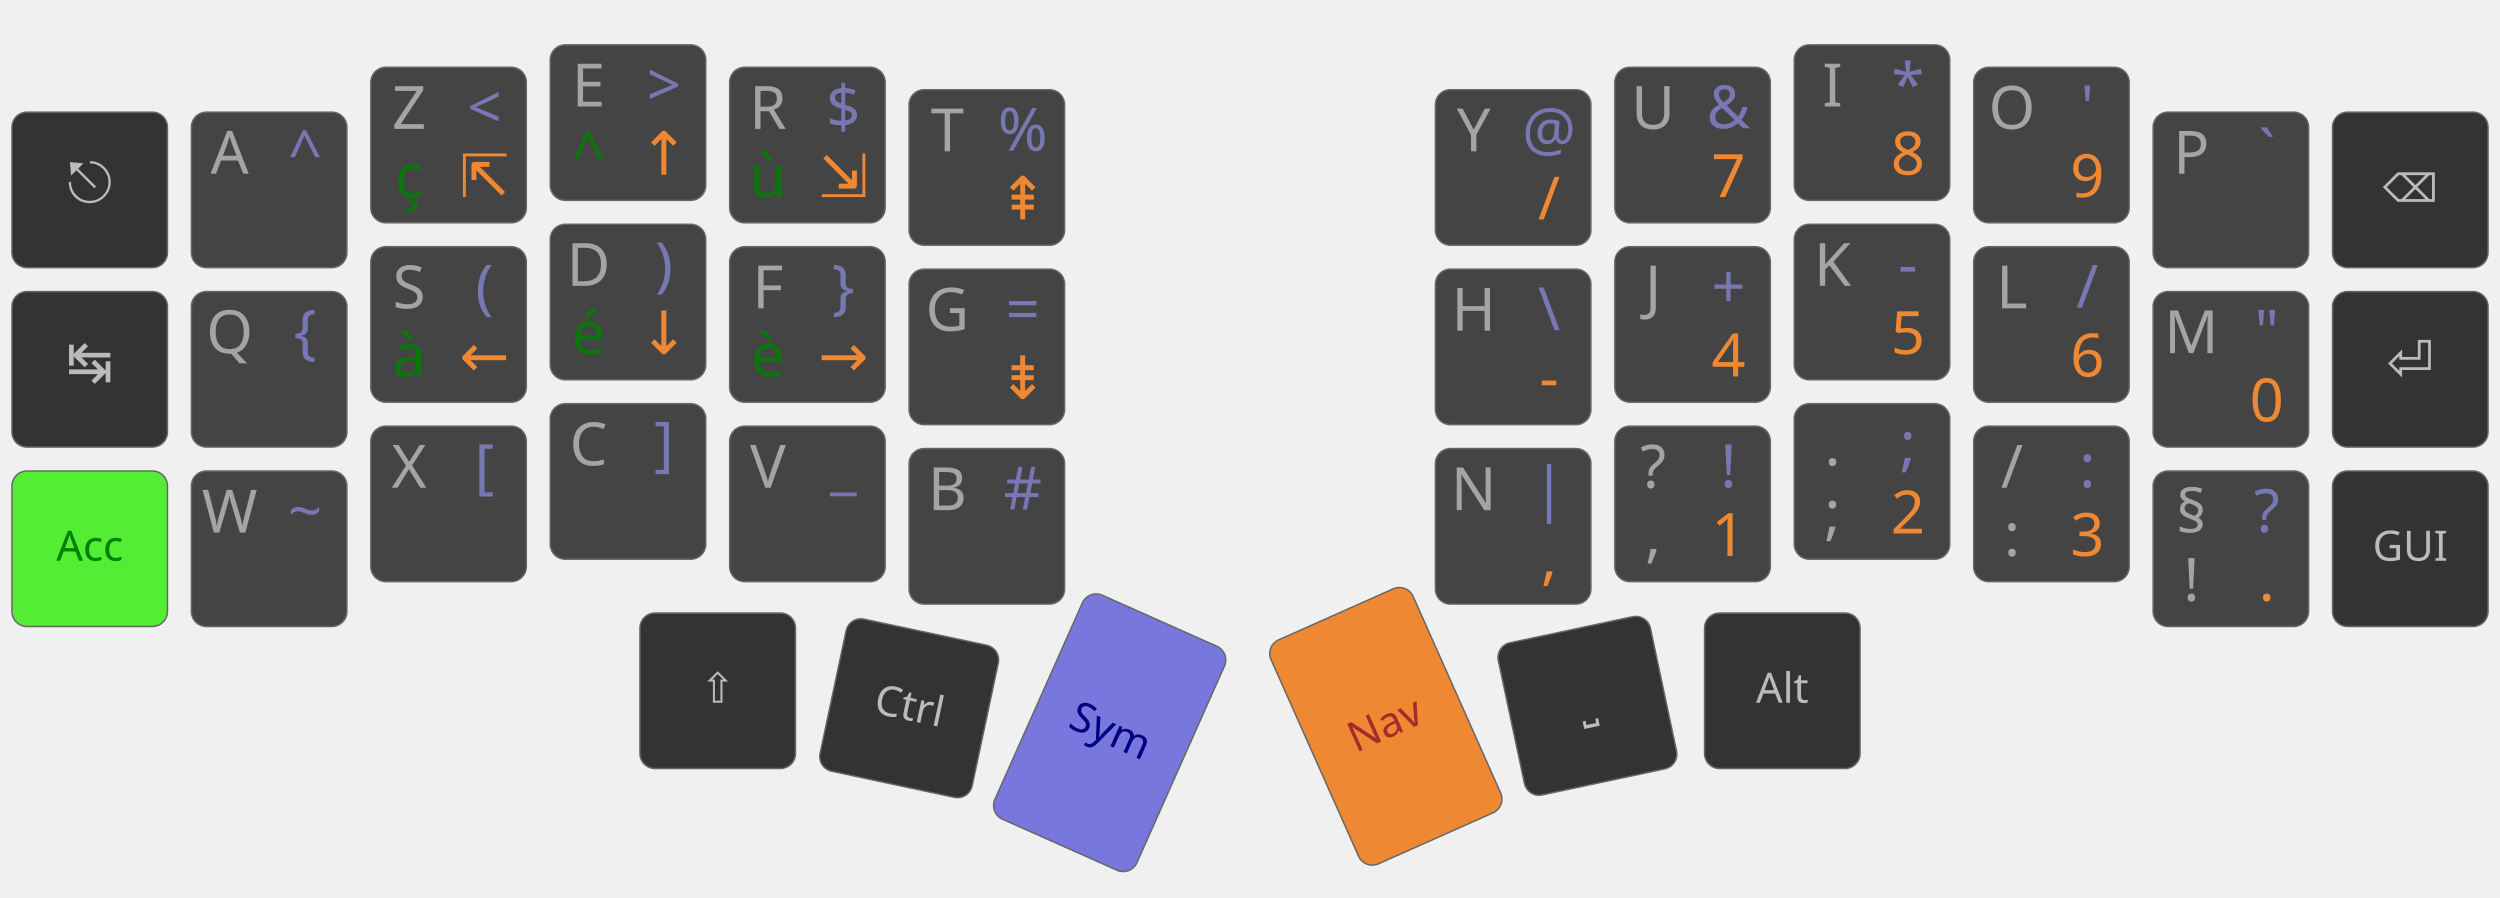
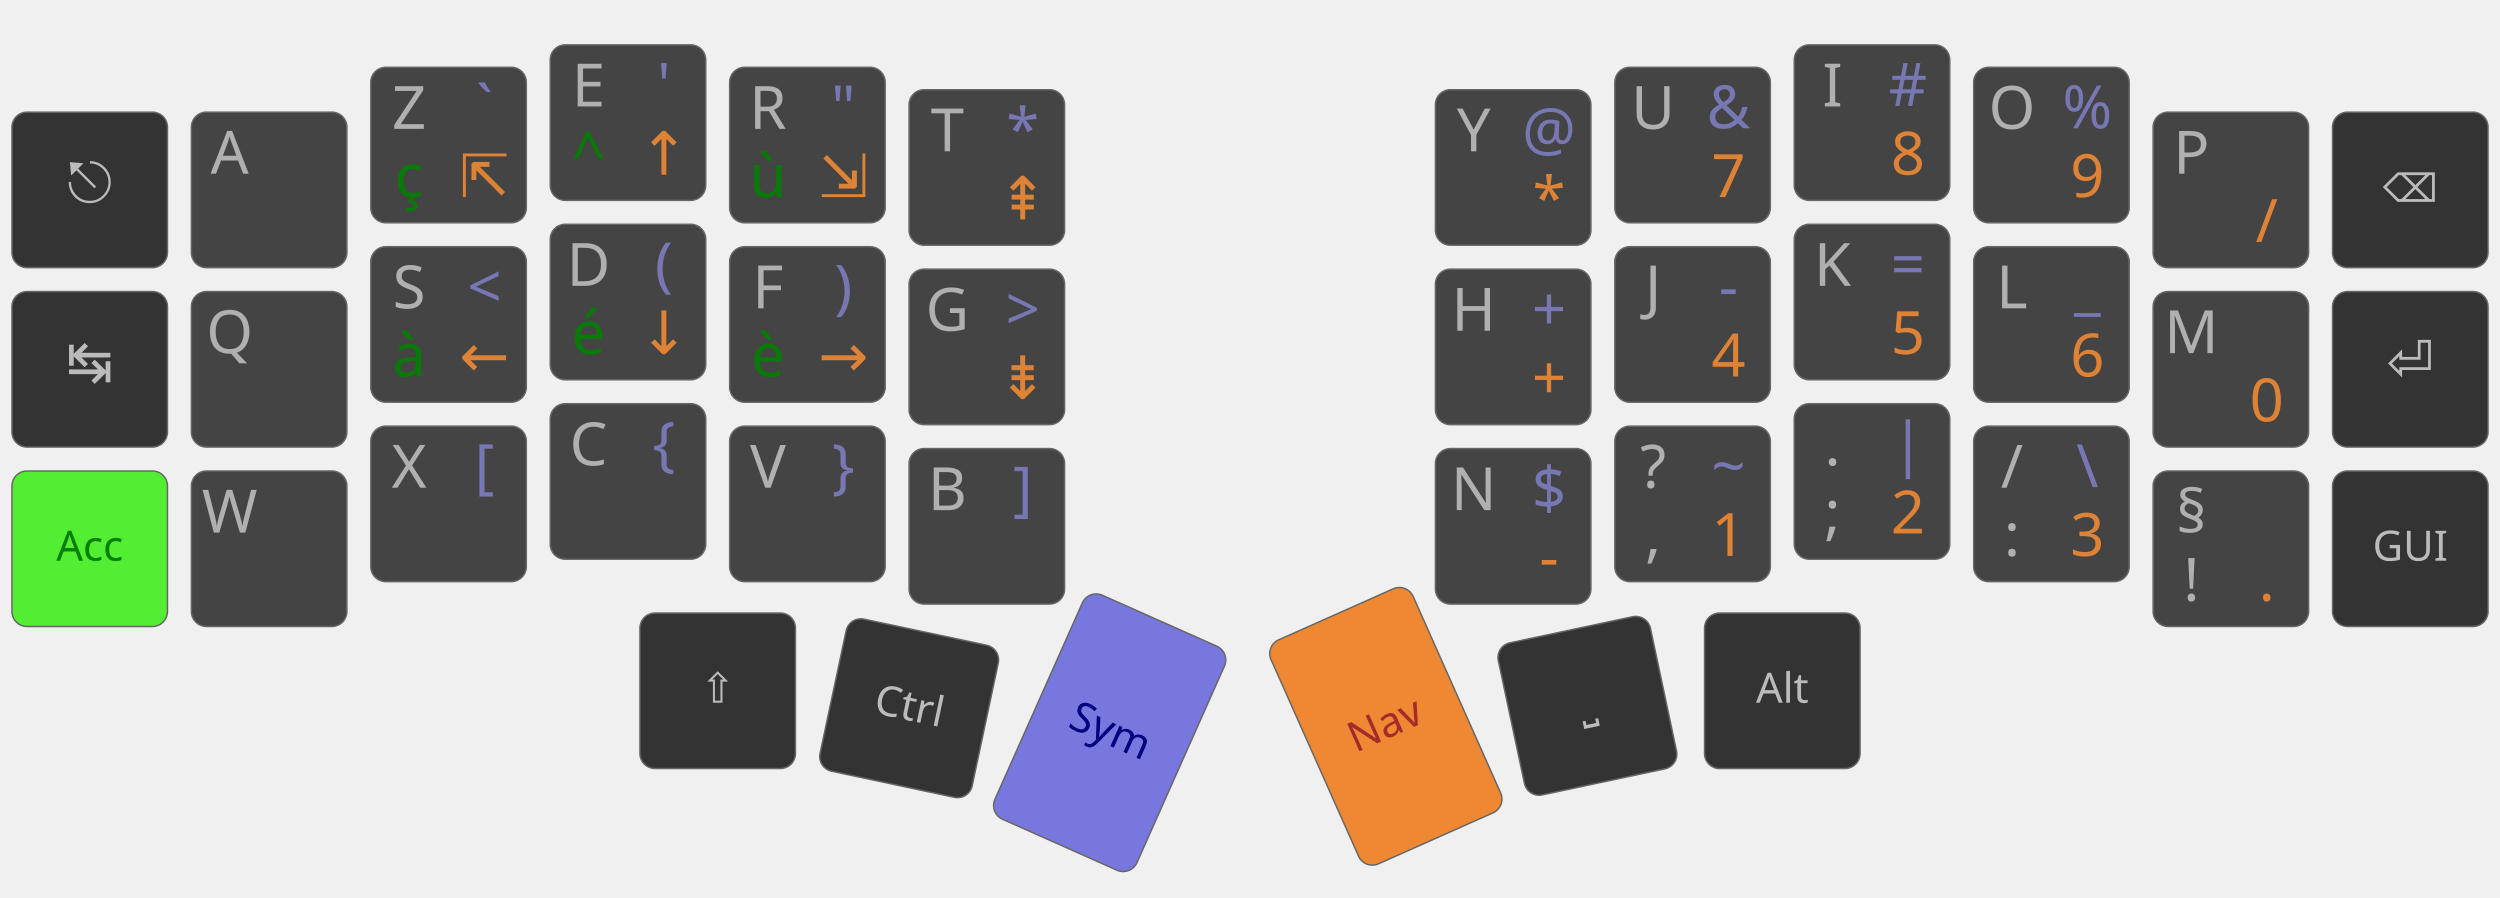
<svg xmlns="http://www.w3.org/2000/svg" viewBox="0 0 836 300">
  <style>
        rect, path {
        fill: #f8f8f8;
        fill: #fff;
        stroke: #666;
        stroke-width: .5px;
        }
        text {
        fill: #444;
        font: normal 20px sans-serif;
        text-align: center;
        text-anchor: middle;
        }

        .specialKey text { font-size: 14px; }
        .text            { font-size: 11px; }

        #left  { transform: translate(  4px, 15px); }
        #right { transform: translate(480px, 15px); }

        /* column stagger */

        .col_L { transform: translate(  0px, 22.5px); }
        .col_1 { transform: translate( 60px, 22.5px); }
        .col_2 { transform: translate(120px,  7.5px); }
        .col_3 { transform: translate(180px,  0.0px); }
        .col_4 { transform: translate(240px,  7.5px); }
        .col_5 { transform: translate(300px, 15.0px); }

        .col_6 { transform: translate(  0px, 15.0px); }
        .col_7 { transform: translate( 60px,  7.5px); }
        .col_8 { transform: translate(120px,  0.0px); }
        .col_9 { transform: translate(180px,  7.5px); }
        .col_0 { transform: translate(240px, 22.5px); }
        .col_R { transform: translate(300px, 22.5px); }

        /* XXX these thumb clusters have been positioned with magic numbers */

        .thb_3 { transform: translate(210px, 190px); }
        .thb_4 { transform: translate(280px, 191px); }
        .thb_5 { transform: translate(360px, 182px); }
        .thb_4 g { transform: rotate(12deg); }
        .thb_5 g { transform: rotate(24deg); }

        .thb_8 { transform: translate( 90px, 190px); }
        .thb_7 { transform: translate( 20px, 201px); }
        .thb_6 { transform: translate(-57px, 201px); }
        .thb_7 g { transform: rotate(-12deg); }
        .thb_6 g { transform: rotate(-24deg); }

        #sym rect { fill: #99f; }
        #nav rect { fill: #e83; }
        #acc rect { fill: #green; }
        .sym { fill: #44f; transform: translate(0, -23px); }
        .nav { fill: #e83; }
        .acc { fill: green; }

-         .level1, .level2 { opacity: 0.8; }
+         .level1, .level2 { opacity: 0.9; }
        .sym             { opacity: 0.6; }
+         .nav             { opacity: 0.9; }

        .specialKey rect { fill: #333; }
        rect, path       { fill: #444; }
        text             { fill: #bbb; }
        .sym             { fill: #99f; }
        #sym rect        { fill: #77d; }
        #sym text        { fill: navy; }
        #nav text        { fill: brown;}
        #acc rect        { fill: #53ee33; }
        #acc text        { fill: green; }
    </style>
  <g id="left">
    <g class="col_L specialKey">
      <g transform="translate(0 0)">
        <rect width="52" height="52" rx="5" ry="5" />
        <text x="26" y="30" style="font-size: 19px;">⎋</text>
      </g>
      <g transform="translate(0 60)">
        <rect width="52" height="52" rx="5" ry="5" />
        <text x="26" y="30" style="font-size: 19px;">↹</text>
      </g>
      <g transform="translate(0 120)" class="specialKey" id="acc">
        <g>
          <rect width="52" height="52" rx="5" ry="5" />
          <text x="26" y="30">Acc</text>
        </g>
      </g>
    </g>
    <g class="col_1">
      <g transform="translate(0 0)">
        <rect width="52" height="52" rx="5" ry="5" />
        <text x="12.8" y="20.6" class="level2">A</text>
-         <text x="38.0" y="43.4" class="sym">^</text>
      </g>
      <g transform="translate(0 60)">
        <rect width="52" height="52" rx="5" ry="5" />
        <text x="12.8" y="20.6" class="level2">Q</text>
-         <text x="38.0" y="43.4" class="sym">{</text>
      </g>
      <g transform="translate(0 120)">
        <rect width="52" height="52" rx="5" ry="5" />
        <text x="12.8" y="20.6" class="level2">W</text>
-         <text x="38.0" y="43.4" class="sym">~</text>
        <text x="38.0" y="43.4" class="nav" />
      </g>
    </g>
    <g class="col_2">
      <g transform="translate(0 0)">
        <rect width="52" height="52" rx="5" ry="5" />
        <text x="12.8" y="43.4" class="level1 acc">ç</text>
        <text x="12.8" y="20.6" class="level2">Z</text>
-         <text x="38.0" y="43.4" class="sym">&lt;</text>
+         <text x="38.0" y="43.4" class="sym">`</text>
        <text x="38.0" y="43.4" class="nav">⇱</text>
      </g>
      <g transform="translate(0 60)">
        <rect width="52" height="52" rx="5" ry="5" />
        <text x="12.8" y="43.4" class="level1 acc">à</text>
        <text x="12.8" y="20.6" class="level2">S</text>
-         <text x="38.0" y="43.4" class="sym">(</text>
+         <text x="38.0" y="43.4" class="sym">&lt;</text>
        <text x="38.0" y="43.4" class="nav">←</text>
      </g>
      <g transform="translate(0 120)">
        <rect width="52" height="52" rx="5" ry="5" />
        <text x="12.8" y="20.6" class="level2">X</text>
        <text x="38.0" y="43.4" class="sym">[</text>
      </g>
    </g>
    <g class="col_3">
      <g transform="translate(0 0)">
        <rect width="52" height="52" rx="5" ry="5" />
        <text x="12.8" y="43.4" class="level1 acc">^</text>
        <text x="12.8" y="20.6" class="level2">E</text>
-         <text x="38.0" y="43.4" class="sym">&gt;</text>
+         <text x="38.0" y="43.4" class="sym">'</text>
        <text x="38.0" y="43.4" class="nav">↑</text>
      </g>
      <g transform="translate(0 60)">
        <rect width="52" height="52" rx="5" ry="5" />
        <text x="12.8" y="43.4" class="level1 acc">é</text>
        <text x="12.8" y="20.6" class="level2">D</text>
-         <text x="38.0" y="43.4" class="sym">)</text>
+         <text x="38.0" y="43.4" class="sym">(</text>
        <text x="38.0" y="43.4" class="nav">↓</text>
      </g>
      <g transform="translate(0 120)">
        <rect width="52" height="52" rx="5" ry="5" />
        <text x="12.8" y="20.6" class="level2">C</text>
-         <text x="38.0" y="43.4" class="sym">]</text>
+         <text x="38.0" y="43.4" class="sym">{</text>
      </g>
    </g>
    <g class="col_4">
      <g transform="translate(0 0)">
        <rect width="52" height="52" rx="5" ry="5" />
        <text x="12.8" y="43.4" class="level1 acc">ù</text>
        <text x="12.8" y="20.6" class="level2">R</text>
-         <text x="38.0" y="43.4" class="sym">$</text>
+         <text x="38.0" y="43.4" class="sym">"</text>
        <text x="38.0" y="43.4" class="nav">⇲</text>
      </g>
      <g transform="translate(0 60)">
        <rect width="52" height="52" rx="5" ry="5" />
        <text x="12.8" y="43.4" class="level1 acc">è</text>E
                <text x="12.8" y="20.6" class="level2">F</text>
+         <text x="38.0" y="43.4" class="sym">)</text>
+         <text x="38.0" y="43.4" class="nav">→</text>
+       </g>
+       <g transform="translate(0 120)">
+         <rect width="52" height="52" rx="5" ry="5" />
+         <text x="12.8" y="20.6" class="level2">V</text>
        <text x="38.0" y="43.4" class="sym">}</text>
-         <text x="38.0" y="43.4" class="nav">→</text>
-       </g>
-       <g transform="translate(0 120)">
-         <rect width="52" height="52" rx="5" ry="5" />
-         <text x="12.8" y="20.6" class="level2">V</text>
-         <text x="38.0" y="43.4" class="sym">_</text>
      </g>
    </g>
    <g class="col_5">
      <g transform="translate(0 0)">
        <rect width="52" height="52" rx="5" ry="5" />
        <text x="12.8" y="20.6" class="level2">T</text>
-         <text x="38.0" y="43.4" class="sym">%</text>
+         <text x="38.0" y="43.4" class="sym">*</text>
        <text x="38.0" y="43.4" class="nav">⇞</text>
      </g>
      <g transform="translate(0 60)">
        <rect width="52" height="52" rx="5" ry="5" />
        <text x="12.8" y="20.6" class="level2">G</text>
-         <text x="38.0" y="43.4" class="sym">=</text>
+         <text x="38.0" y="43.4" class="sym">&gt;</text>
        <text x="38.0" y="43.4" class="nav">⇟</text>
      </g>
      <g transform="translate(0 120)">
        <rect width="52" height="52" rx="5" ry="5" />
        <text x="12.8" y="20.6" class="level2">B</text>
-         <text x="38.0" y="43.4" class="sym">#</text>
+         <text x="38.0" y="43.4" class="sym">]</text>
      </g>
    </g>
    <g class="thb_3 specialKey">
      <g>
        <rect width="52" height="52" rx="5" ry="5" />
        <text x="26" y="30">⇧</text>
      </g>
    </g>
    <g class="thb_4 specialKey">
      <g>
        <rect width="52" height="52" rx="5" ry="5" />
        <text x="26" y="30">Ctrl</text>
      </g>
    </g>
    <g class="thb_5 specialKey" id="sym">
      <g>
        <rect width="52" height="82" rx="5" ry="5" />
        <text x="26" y="45">Sym</text>
      </g>
    </g>
  </g>
  <g id="right">
    <g class="col_6">
      <g transform="translate(0 0)">
        <rect width="52" height="52" rx="5" ry="5" />
        <text x="12.8" y="20.6" class="level2">Y</text>
        <text x="38.0" y="43.4" class="sym">@</text>
-         <text x="38.0" y="43.4" class="nav">/</text>
+         <text x="38.0" y="43.4" class="nav">*</text>
      </g>
      <g transform="translate(0 60)">
        <rect width="52" height="52" rx="5" ry="5" />
        <text x="12.8" y="20.6" class="level2">H</text>
-         <text x="38.0" y="43.4" class="sym">\</text>
+         <text x="38.0" y="43.4" class="sym">+</text>
+         <text x="38.0" y="43.4" class="nav">+</text>
+       </g>
+       <g transform="translate(0 120)">
+         <rect width="52" height="52" rx="5" ry="5" />
+         <text x="12.8" y="20.6" class="level2">N</text>
+         <text x="38.0" y="43.4" class="sym">$</text>
        <text x="38.0" y="43.4" class="nav">-</text>
-       </g>
-       <g transform="translate(0 120)">
-         <rect width="52" height="52" rx="5" ry="5" />
-         <text x="12.8" y="20.6" class="level2">N</text>
-         <text x="38.0" y="43.4" class="sym">|</text>
-         <text x="38.0" y="43.4" class="nav">,</text>
      </g>
    </g>
    <g class="col_7">
      <g transform="translate(0 0)">
        <rect width="52" height="52" rx="5" ry="5" />
        <text x="12.8" y="20.6" class="level2">U</text>
        <text x="38.0" y="43.4" class="sym">&amp;</text>
        <text x="38.0" y="43.4" class="nav">7</text>
      </g>
      <g transform="translate(0 60)">
        <rect width="52" height="52" rx="5" ry="5" />
        <text x="12.8" y="20.6" class="level2">J</text>
-         <text x="38.0" y="43.4" class="sym">+</text>
+         <text x="38.0" y="43.4" class="sym">-</text>
        <text x="38.0" y="43.4" class="nav">4</text>
      </g>
      <g transform="translate(0 120)">
        <rect width="52" height="52" rx="5" ry="5" />
        <text x="12.8" y="43.4" class="level1">,</text>
        <text x="12.8" y="20.6" class="level2">?</text>
-         <text x="38.0" y="43.4" class="sym">!</text>
+         <text x="38.0" y="43.4" class="sym">~</text>
        <text x="38.0" y="43.4" class="nav">1</text>
      </g>
    </g>
    <g class="col_8">
      <g transform="translate(0 0)">
        <rect width="52" height="52" rx="5" ry="5" />
        <text x="12.8" y="20.6" class="level2">I</text>
-         <text x="38.0" y="43.4" class="sym">*</text>
+         <text x="38.0" y="43.4" class="sym">#</text>
        <text x="38.0" y="43.4" class="nav">8</text>
      </g>
      <g transform="translate(0 60)">
        <rect width="52" height="52" rx="5" ry="5" />
        <text x="12.8" y="20.6" class="level2">K</text>
-         <text x="38.0" y="43.4" class="sym">-</text>
+         <text x="38.0" y="43.4" class="sym">=</text>
        <text x="38.0" y="43.4" class="nav">5</text>
      </g>
      <g transform="translate(0 120)">
        <rect width="52" height="52" rx="5" ry="5" />
        <text x="12.8" y="43.4" class="level1">;</text>
        <text x="12.8" y="20.6" class="level2">.</text>
-         <text x="38.0" y="43.4" class="sym">;</text>
+         <text x="38.0" y="43.4" class="sym">|</text>
        <text x="38.0" y="43.4" class="nav">2</text>
      </g>
    </g>
    <g class="col_9">
      <g transform="translate(0 0)">
        <rect width="52" height="52" rx="5" ry="5" />
        <text x="12.8" y="20.6" class="level2">O</text>
-         <text x="38.0" y="43.4" class="sym">'</text>
+         <text x="38.0" y="43.4" class="sym">%</text>
        <text x="38.0" y="43.4" class="nav">9</text>
      </g>
      <g transform="translate(0 60)">
        <rect width="52" height="52" rx="5" ry="5" />
        <text x="12.8" y="20.6" class="level2">L</text>
-         <text x="38.0" y="43.4" class="sym">/</text>
+         <text x="38.0" y="43.4" class="sym">_</text>
        <text x="38.0" y="43.4" class="nav">6</text>
      </g>
      <g transform="translate(0 120)">
        <rect width="52" height="52" rx="5" ry="5" />
        <text x="12.8" y="43.4" class="level1">:</text>
        <text x="12.8" y="20.6" class="level2">/</text>
-         <text x="38.0" y="43.4" class="sym">:</text>
+         <text x="38.0" y="43.4" class="sym">\</text>
        <text x="38.0" y="43.4" class="nav">3</text>
      </g>
    </g>
    <g class="col_0">
      <g transform="translate(0 0)">
        <rect width="52" height="52" rx="5" ry="5" />
        <text x="12.8" y="20.6" class="level2">P</text>
-         <text x="38.0" y="43.4" class="sym">`</text>
-         <text x="38.0" y="43.4" class="nav" />
+         <text x="38.0" y="43.4" class="nav">/</text>
      </g>
      <g transform="translate(0 60)">
        <rect width="52" height="52" rx="5" ry="5" />
        <text x="12.8" y="20.6" class="level2">M</text>
-         <text x="38.0" y="43.4" class="sym">"</text>
        <text x="38.0" y="43.4" class="nav">0</text>
      </g>
      <g transform="translate(0 120)">
        <rect width="52" height="52" rx="5" ry="5" />
        <text x="12.8" y="43.4" class="level1">!</text>
        <text x="12.8" y="20.6" class="level2">§</text>
-         <text x="38.0" y="43.4" class="sym">?</text>
        <text x="38.0" y="43.4" class="nav">.</text>
      </g>
    </g>
    <g class="col_R specialKey">
      <g transform="translate(0 0)">
        <rect width="52" height="52" rx="5" ry="5" />
        <text x="26" y="30" style="font-size: 13px;">⌫</text>
      </g>
      <g transform="translate(0 60)">
        <rect width="52" height="52" rx="5" ry="5" />
        <text x="26" y="30" style="font-size: 19px;">⏎</text>
      </g>
      <g transform="translate(0 120)">
        <rect width="52" height="52" rx="5" ry="5" />
        <text x="26" y="30">GUI</text>
      </g>
    </g>
    <g class="thb_6 specialKey" id="nav">
      <g>
        <rect width="52" height="82" rx="5" ry="5" />
        <text x="26" y="45">Nav</text>
      </g>
    </g>
    <g class="thb_7 specialKey">
      <g>
        <rect width="52" height="52" rx="5" ry="5" />
        <text x="26" y="30">⎵</text>
      </g>
    </g>
    <g class="thb_8 specialKey">
      <g>
        <rect width="52" height="52" rx="5" ry="5" />
        <text x="26" y="30">Alt</text>
      </g>
    </g>
  </g>
</svg>
